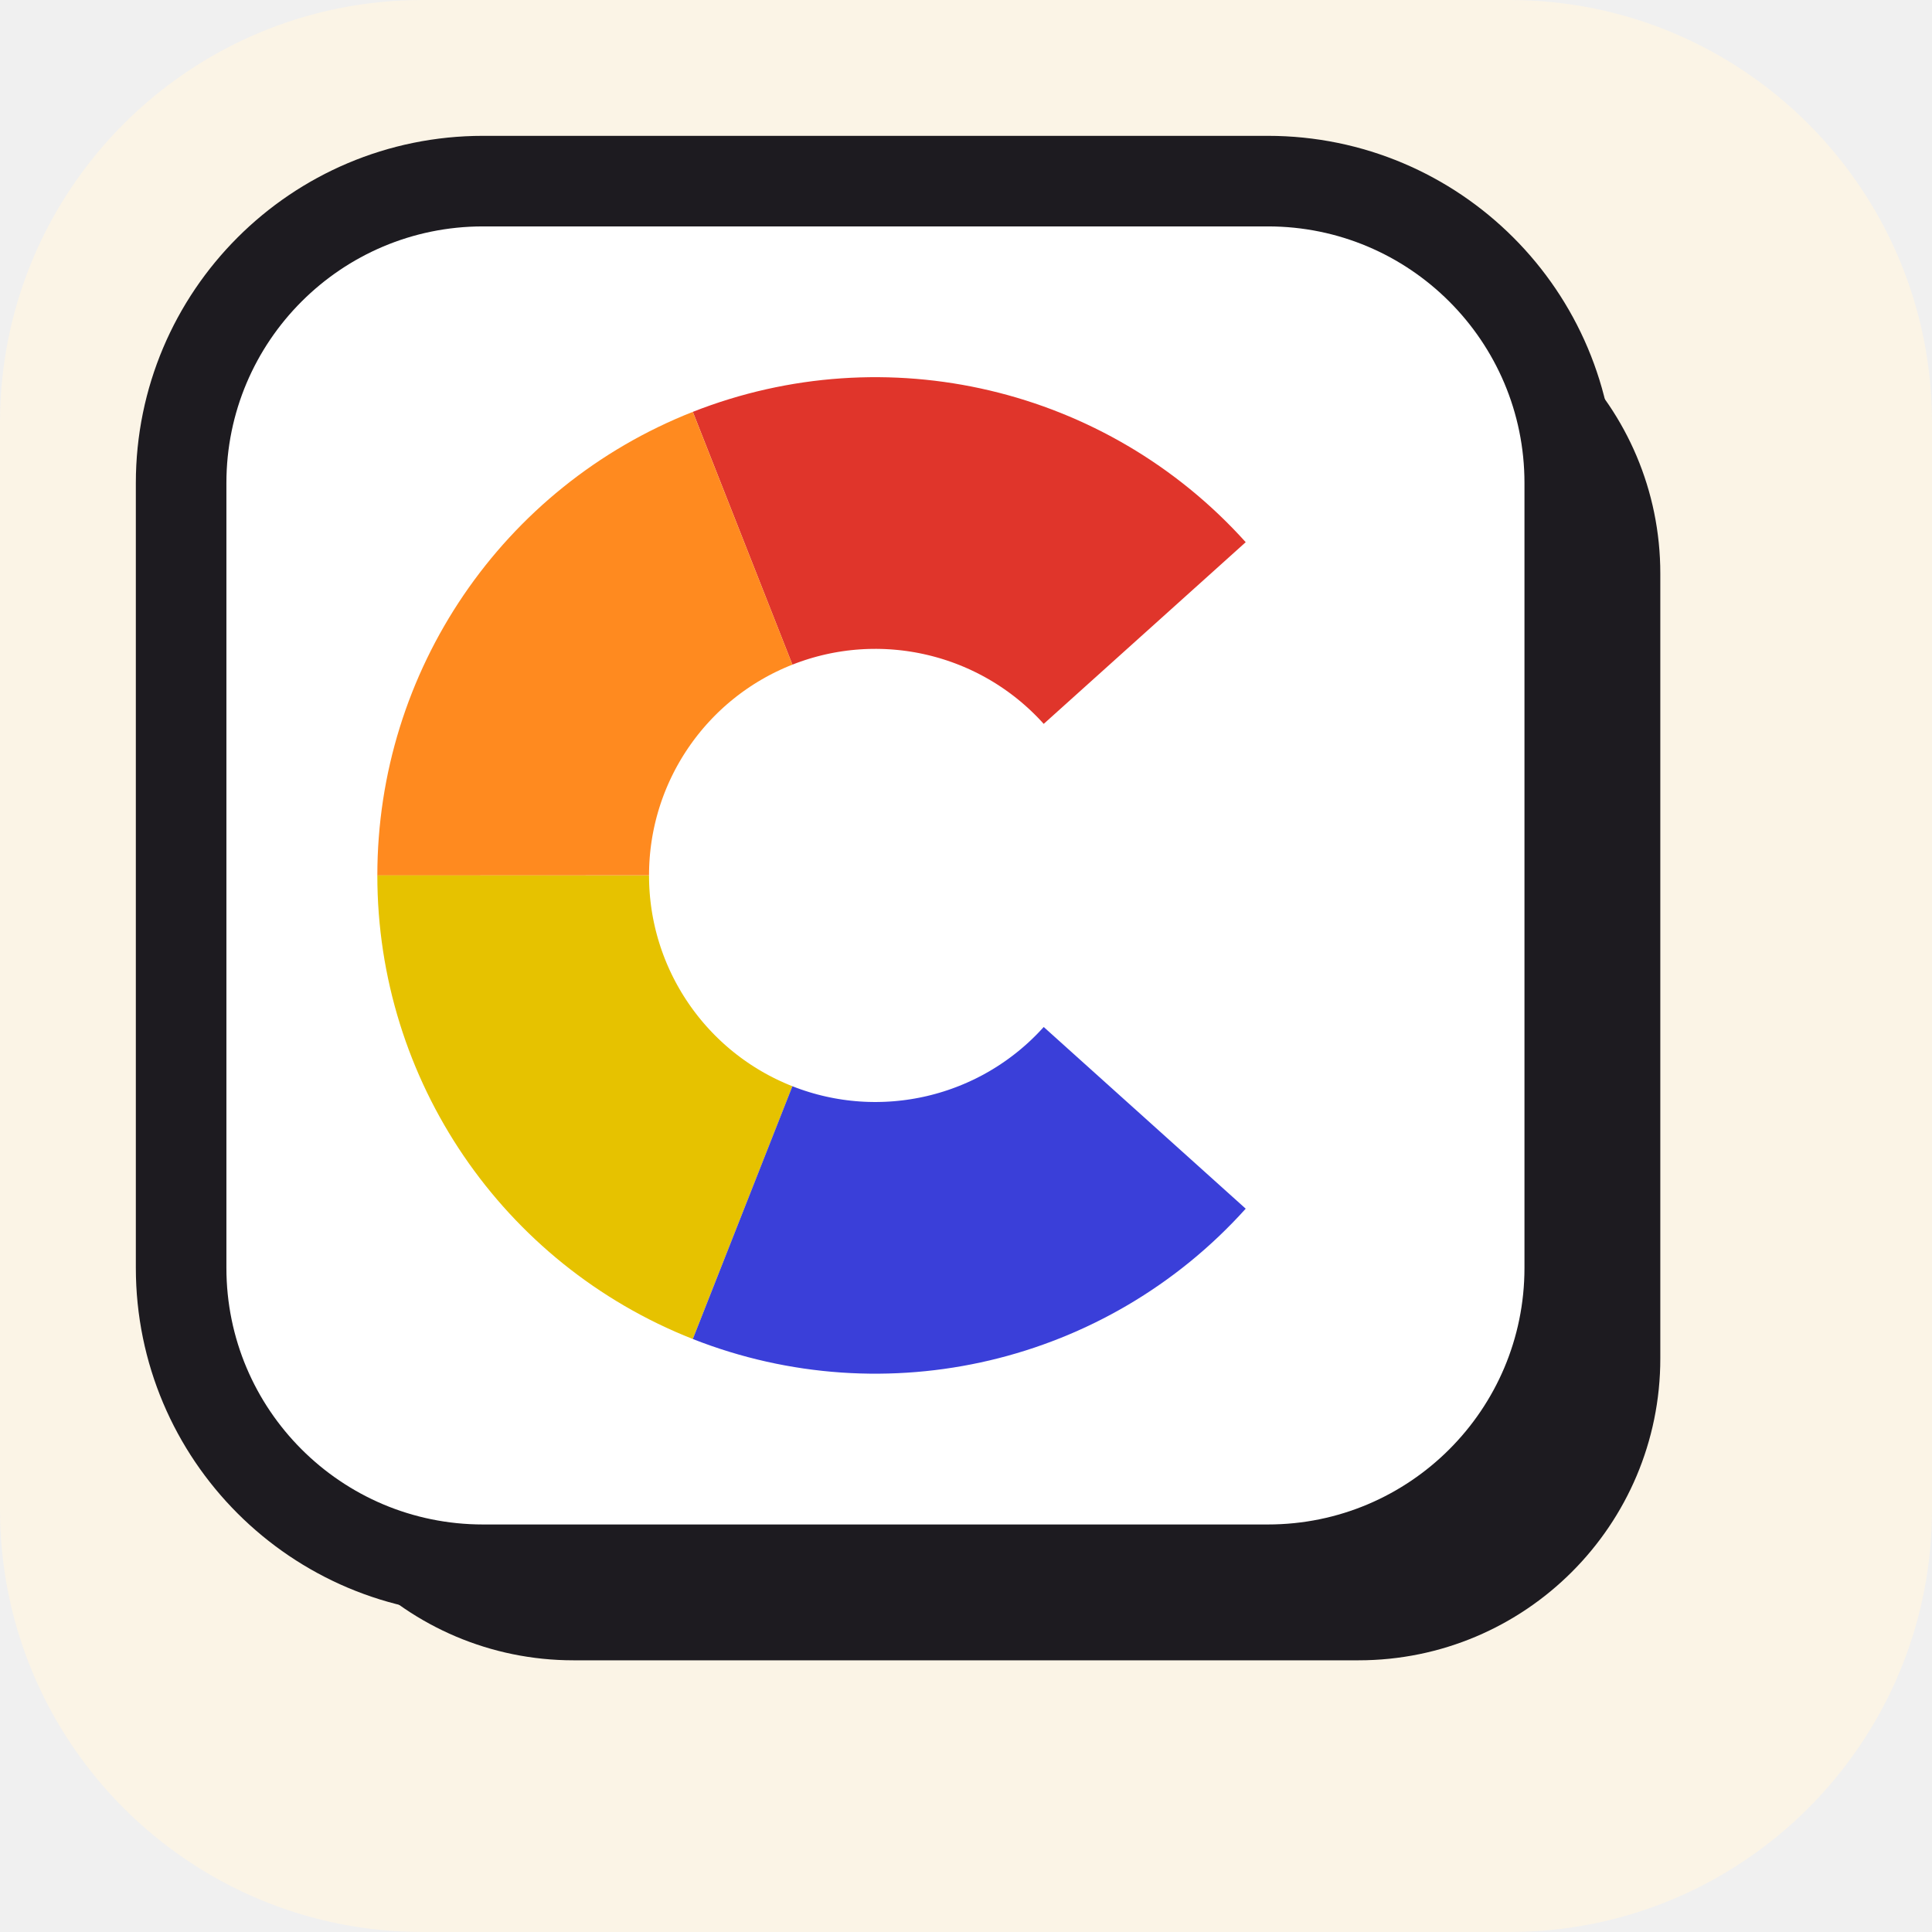
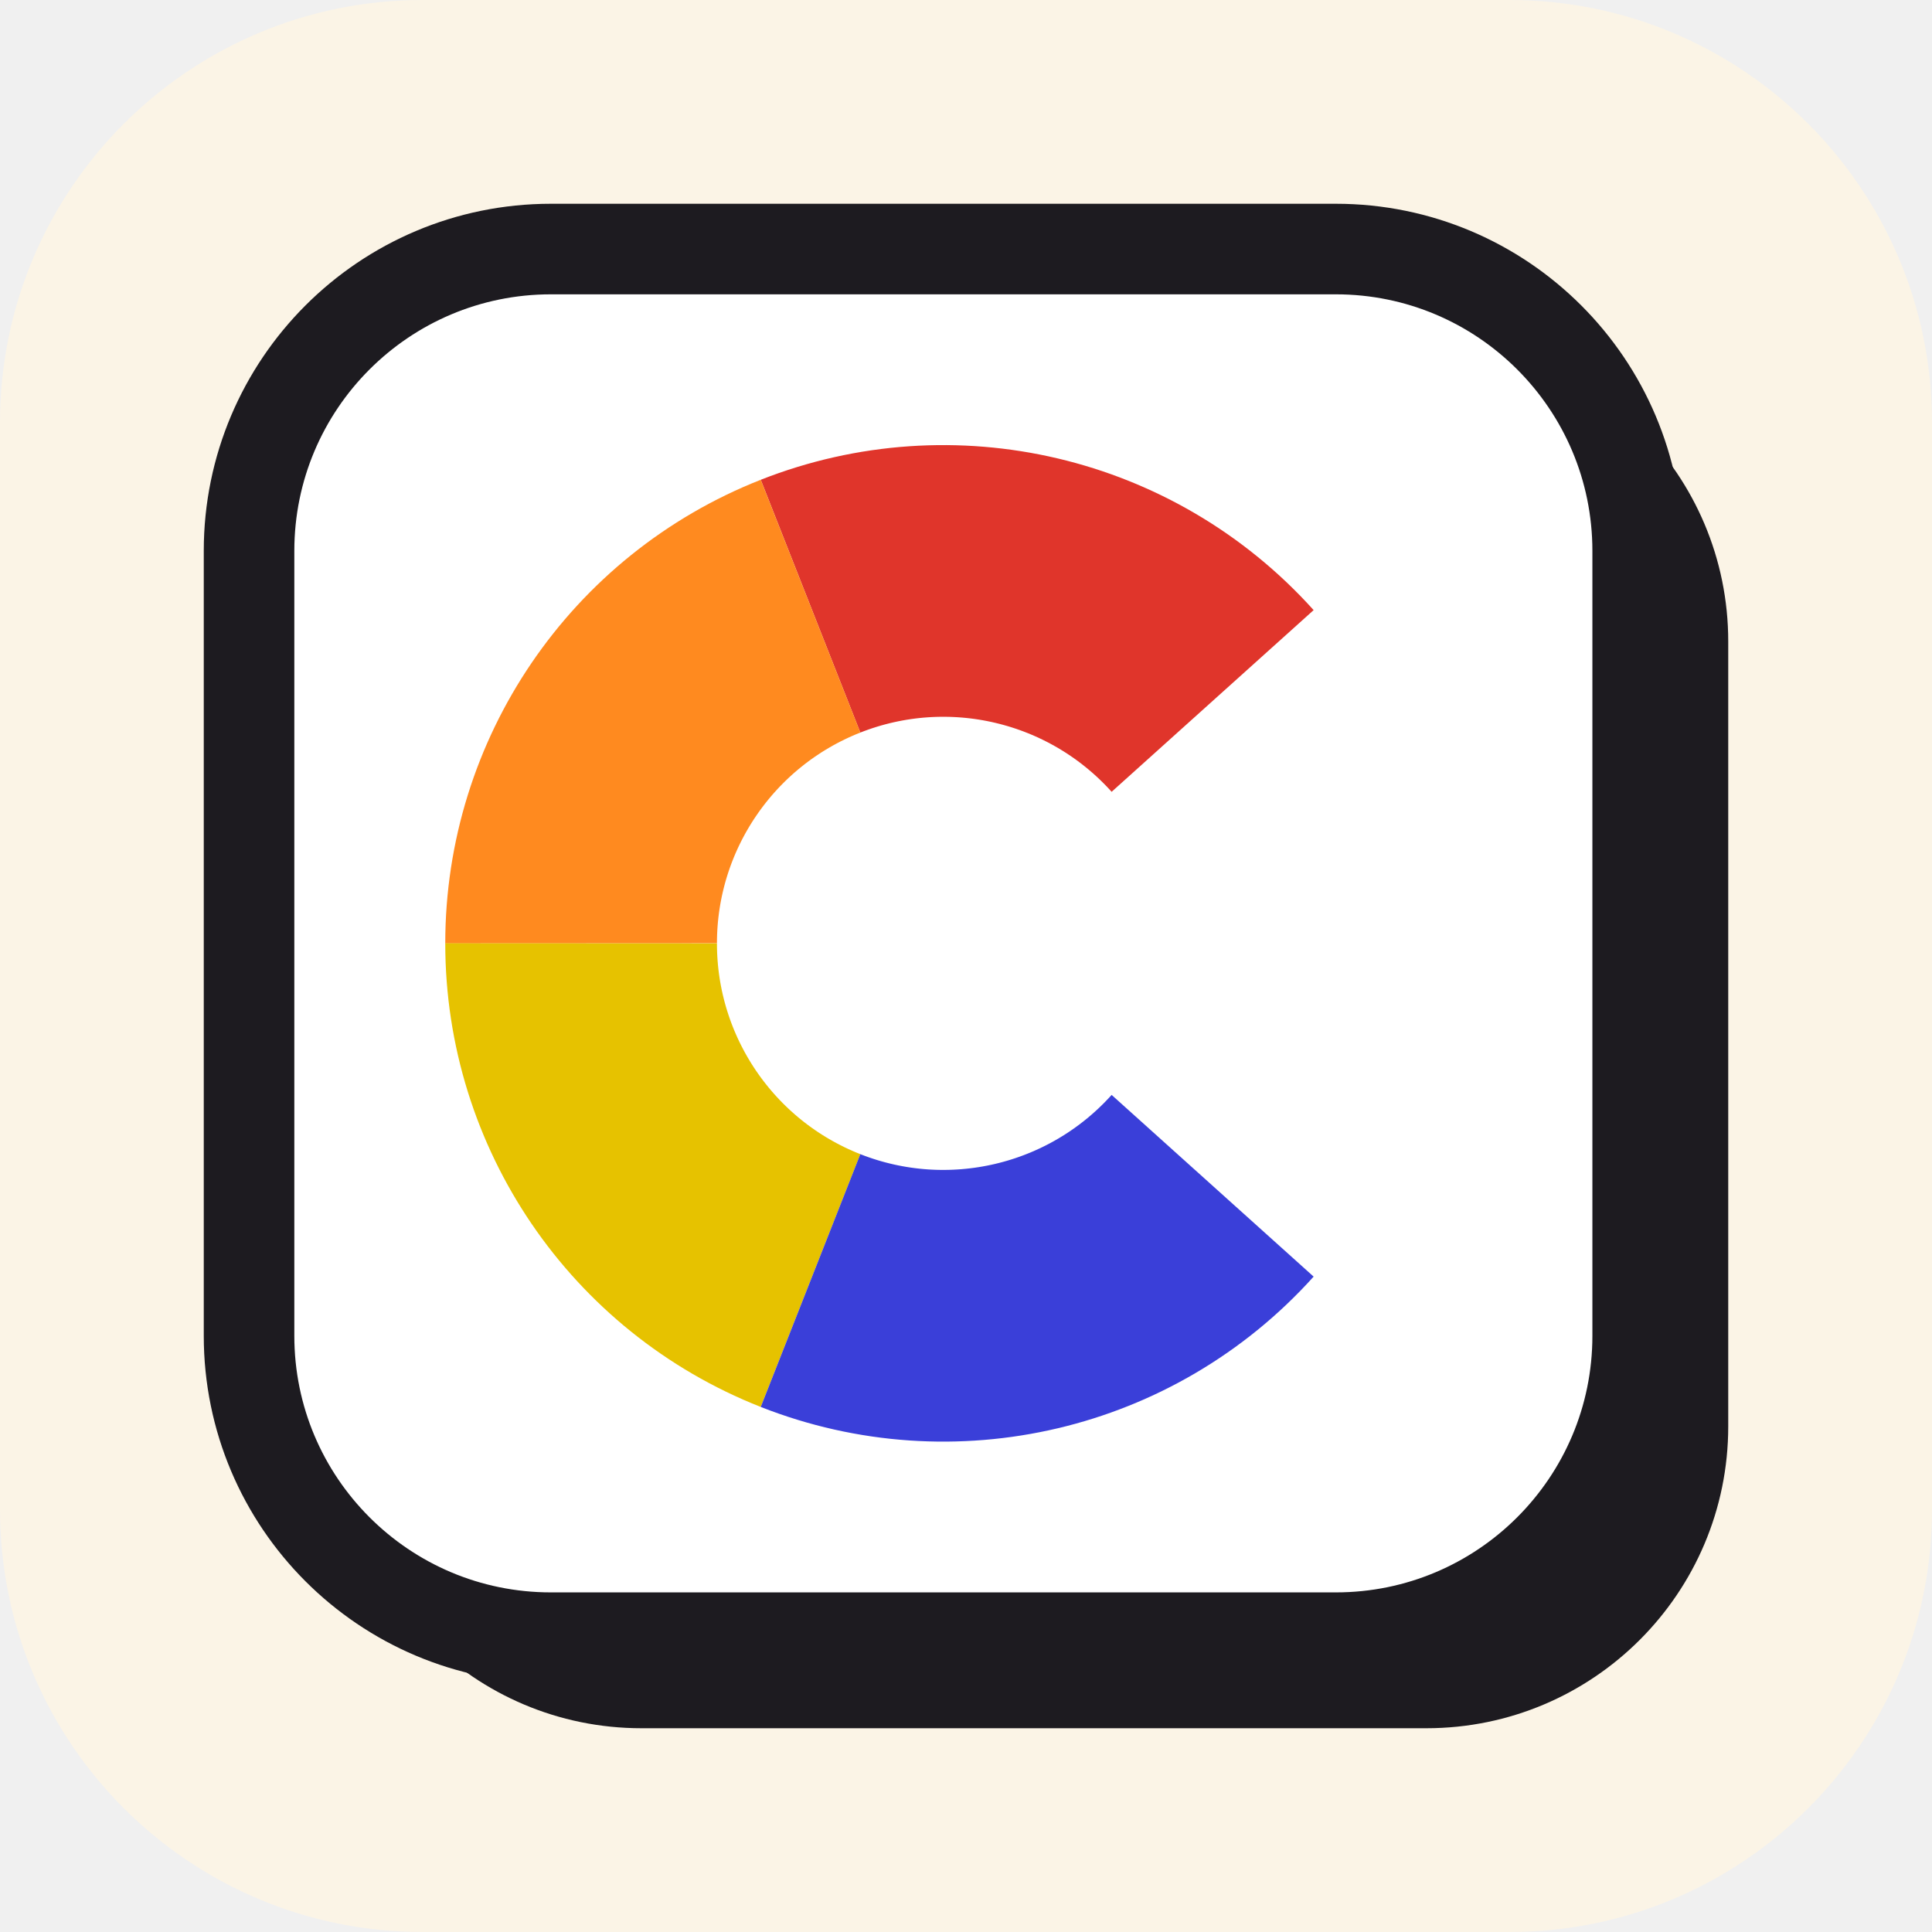
<svg xmlns="http://www.w3.org/2000/svg" viewBox="0 0 64 64">
  <rect width="64" height="64" rx="14" fill="#fbf4e6" />
-   <rect x="9" y="9" width="46" height="46" rx="10" fill="#1d1b20" />
-   <rect x="6" y="6" width="46" height="46" rx="10" fill="#fff" stroke="#1d1b20" stroke-width="3" />
-   <path d="M37.92 20.97A12 12 0 0 0 24.60 17.83" fill="none" stroke="#e0352b" stroke-width="9" />
-   <path d="M24.60 17.83A12 12 0 0 0 17.00 29.00" fill="none" stroke="#ff8a1f" stroke-width="9" />
-   <path d="M17.00 29.00A12 12 0 0 0 24.60 40.17" fill="none" stroke="#e6c200" stroke-width="9" />
-   <path d="M24.60 40.17A12 12 0 0 0 37.92 37.03" fill="none" stroke="#3a3fd9" stroke-width="9" />
+   <g transform="translate(2.25 2.25)">
+     <rect x="9" y="9" width="46" height="46" rx="10" fill="#1d1b20" />
+     <rect x="6" y="6" width="46" height="46" rx="10" fill="#fff" stroke="#1d1b20" stroke-width="3" />
+     <path d="M37.92 20.97A12 12 0 0 0 24.60 17.83" fill="none" stroke="#e0352b" stroke-width="9" />
+     <path d="M24.60 17.83A12 12 0 0 0 17.00 29.00" fill="none" stroke="#ff8a1f" stroke-width="9" />
+     <path d="M17.00 29.00A12 12 0 0 0 24.60 40.17" fill="none" stroke="#e6c200" stroke-width="9" />
+     <path d="M24.60 40.17A12 12 0 0 0 37.92 37.03" fill="none" stroke="#3a3fd9" stroke-width="9" />
+   </g>
</svg>
